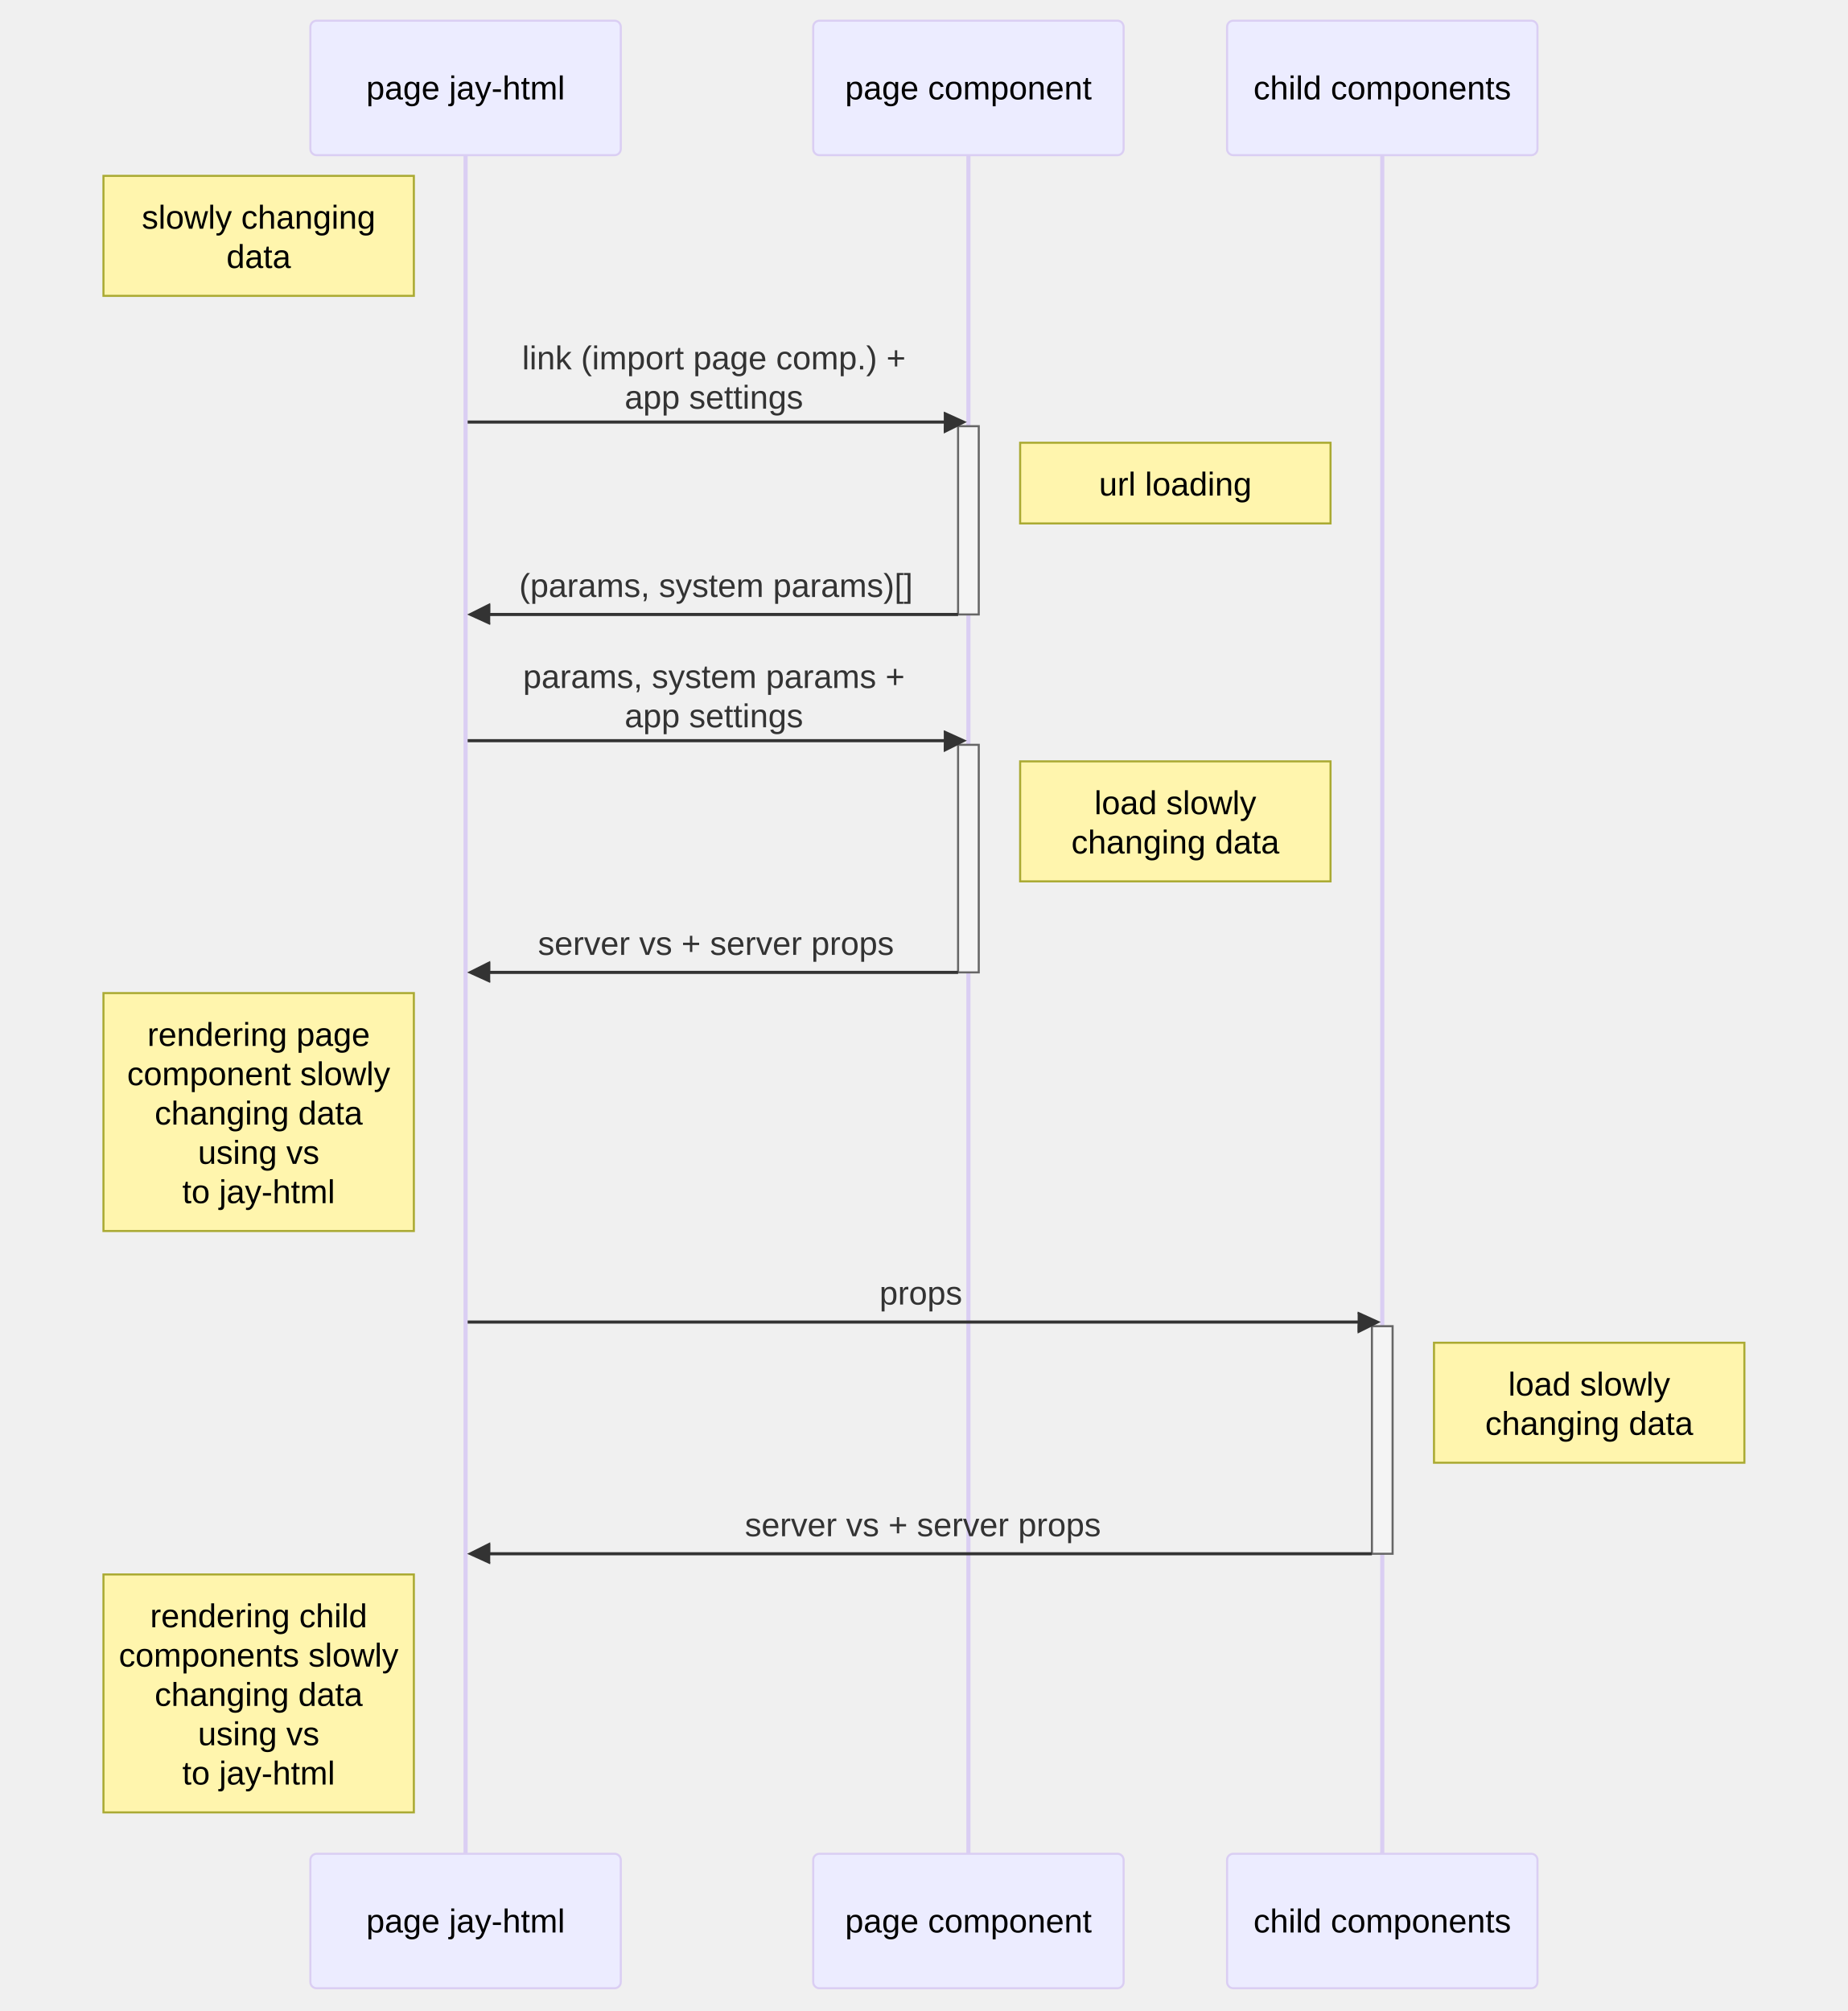
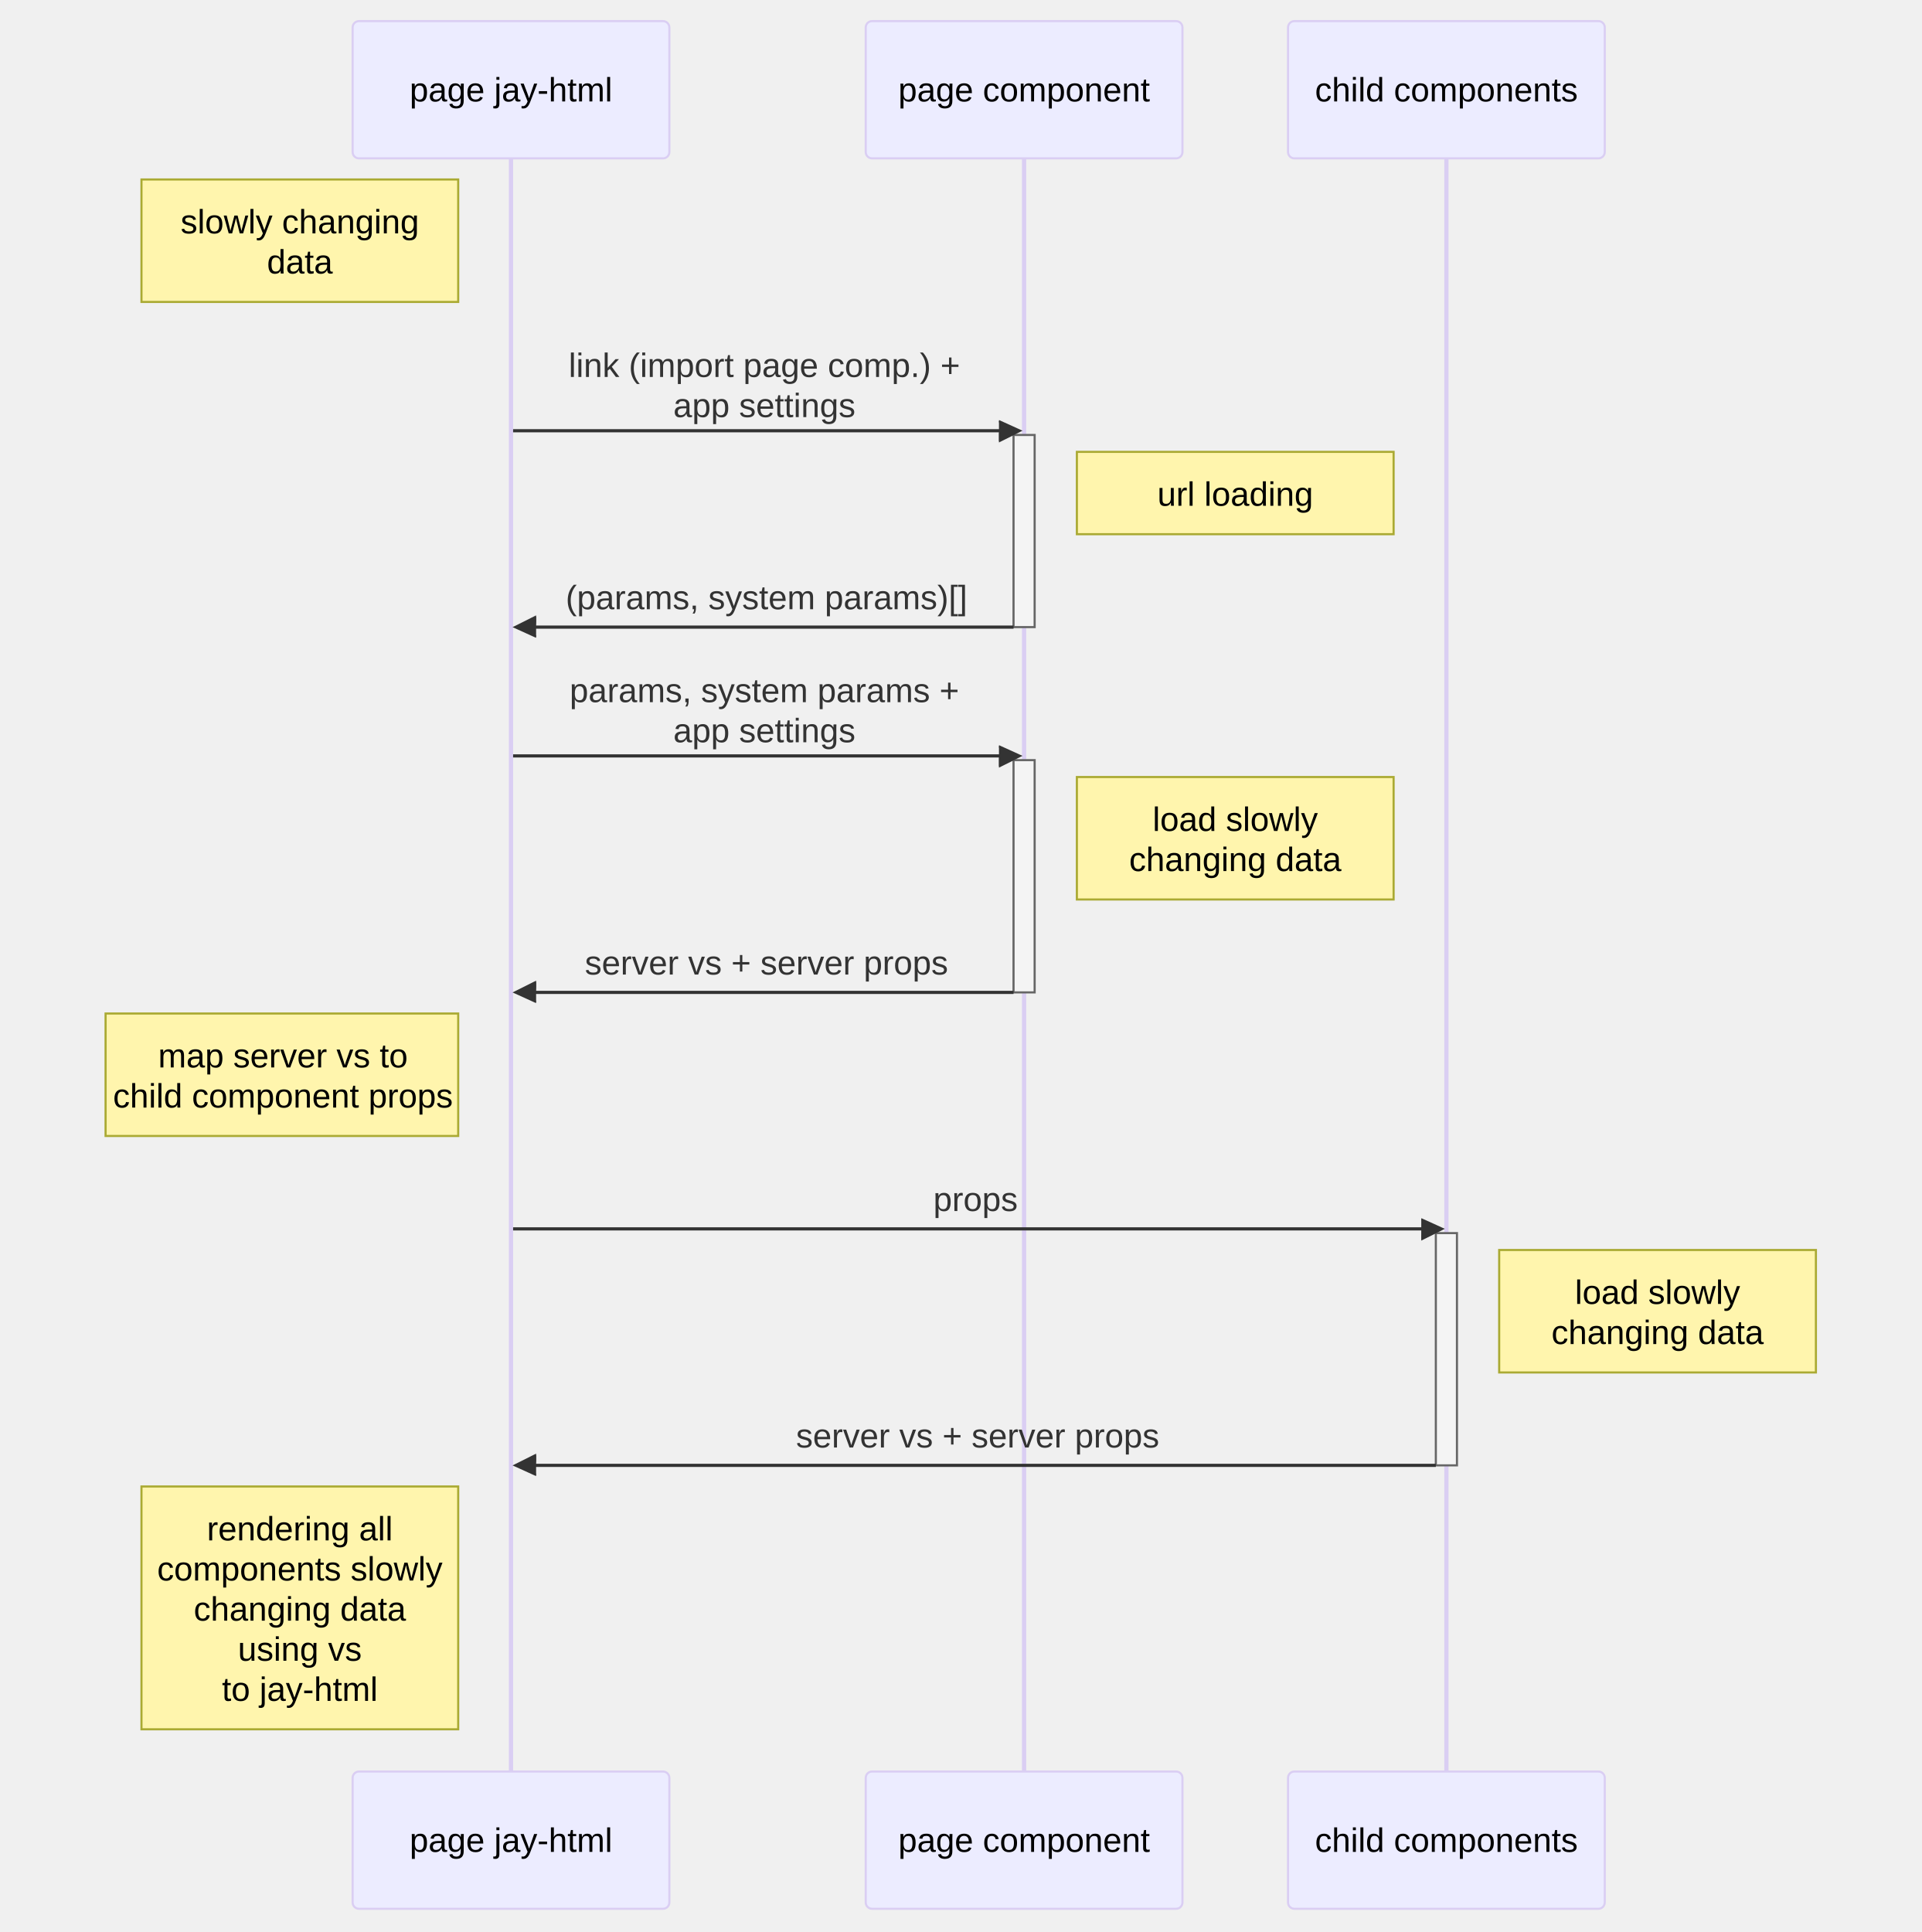
- <svg xmlns="http://www.w3.org/2000/svg" aria-roledescription="sequence" role="graphics-document document" viewBox="-150 -10 893 972" style="max-width: 893px; background-color: white;" width="100%" id="my-svg">
+ <svg xmlns="http://www.w3.org/2000/svg" aria-roledescription="sequence" role="graphics-document document" viewBox="-167 -10 910 915" style="max-width: 910px; background-color: white;" width="100%" id="my-svg">
  <g>
-     <rect class="actor actor-bottom" ry="3" rx="3" name="child" height="65" width="150" stroke="#666" fill="#eaeaea" y="886" x="443" />
-     <text style="text-anchor: middle; font-size: 16px; font-weight: 400;" class="actor actor-box" alignment-baseline="central" dominant-baseline="central" y="918.5" x="518">
+     <rect class="actor actor-bottom" ry="3" rx="3" name="child" height="65" width="150" stroke="#666" fill="#eaeaea" y="829" x="443" />
+     <text style="text-anchor: middle; font-size: 16px; font-weight: 400;" class="actor actor-box" alignment-baseline="central" dominant-baseline="central" y="861.5" x="518">
      <tspan dy="0" x="518">child components</tspan>
    </text>
  </g>
  <g>
-     <rect class="actor actor-bottom" ry="3" rx="3" name="comp" height="65" width="150" stroke="#666" fill="#eaeaea" y="886" x="243" />
-     <text style="text-anchor: middle; font-size: 16px; font-weight: 400;" class="actor actor-box" alignment-baseline="central" dominant-baseline="central" y="918.5" x="318">
+     <rect class="actor actor-bottom" ry="3" rx="3" name="comp" height="65" width="150" stroke="#666" fill="#eaeaea" y="829" x="243" />
+     <text style="text-anchor: middle; font-size: 16px; font-weight: 400;" class="actor actor-box" alignment-baseline="central" dominant-baseline="central" y="861.5" x="318">
      <tspan dy="0" x="318">page component</tspan>
    </text>
  </g>
  <g>
-     <rect class="actor actor-bottom" ry="3" rx="3" name="page" height="65" width="150" stroke="#666" fill="#eaeaea" y="886" x="0" />
-     <text style="text-anchor: middle; font-size: 16px; font-weight: 400;" class="actor actor-box" alignment-baseline="central" dominant-baseline="central" y="918.5" x="75">
+     <rect class="actor actor-bottom" ry="3" rx="3" name="page" height="65" width="150" stroke="#666" fill="#eaeaea" y="829" x="0" />
+     <text style="text-anchor: middle; font-size: 16px; font-weight: 400;" class="actor actor-box" alignment-baseline="central" dominant-baseline="central" y="861.5" x="75">
      <tspan dy="0" x="75">page jay-html</tspan>
    </text>
  </g>
  <g>
-     <line name="child" stroke="#999" stroke-width="0.5px" class="actor-line 200" y2="886" x2="518" y1="65" x1="518" id="actor2" />
+     <line name="child" stroke="#999" stroke-width="0.5px" class="actor-line 200" y2="829" x2="518" y1="65" x1="518" id="actor2" />
    <g id="root-2">
      <rect class="actor actor-top" ry="3" rx="3" name="child" height="65" width="150" stroke="#666" fill="#eaeaea" y="0" x="443" />
      <text style="text-anchor: middle; font-size: 16px; font-weight: 400;" class="actor actor-box" alignment-baseline="central" dominant-baseline="central" y="32.5" x="518">
        <tspan dy="0" x="518">child components</tspan>
      </text>
    </g>
  </g>
  <g>
-     <line name="comp" stroke="#999" stroke-width="0.5px" class="actor-line 200" y2="886" x2="318" y1="65" x1="318" id="actor1" />
+     <line name="comp" stroke="#999" stroke-width="0.5px" class="actor-line 200" y2="829" x2="318" y1="65" x1="318" id="actor1" />
    <g id="root-1">
      <rect class="actor actor-top" ry="3" rx="3" name="comp" height="65" width="150" stroke="#666" fill="#eaeaea" y="0" x="243" />
      <text style="text-anchor: middle; font-size: 16px; font-weight: 400;" class="actor actor-box" alignment-baseline="central" dominant-baseline="central" y="32.5" x="318">
        <tspan dy="0" x="318">page component</tspan>
      </text>
    </g>
  </g>
  <g>
-     <line name="page" stroke="#999" stroke-width="0.5px" class="actor-line 200" y2="886" x2="75" y1="65" x1="75" id="actor0" />
+     <line name="page" stroke="#999" stroke-width="0.5px" class="actor-line 200" y2="829" x2="75" y1="65" x1="75" id="actor0" />
    <g id="root-0">
      <rect class="actor actor-top" ry="3" rx="3" name="page" height="65" width="150" stroke="#666" fill="#eaeaea" y="0" x="0" />
      <text style="text-anchor: middle; font-size: 16px; font-weight: 400;" class="actor actor-box" alignment-baseline="central" dominant-baseline="central" y="32.5" x="75">
        <tspan dy="0" x="75">page jay-html</tspan>
      </text>
    </g>
  </g>
  <style>#my-svg{font-family:"trebuchet ms",verdana,arial,sans-serif;font-size:16px;fill:#333;}#my-svg .error-icon{fill:#552222;}#my-svg .error-text{fill:#552222;stroke:#552222;}#my-svg .edge-thickness-normal{stroke-width:1px;}#my-svg .edge-thickness-thick{stroke-width:3.5px;}#my-svg .edge-pattern-solid{stroke-dasharray:0;}#my-svg .edge-thickness-invisible{stroke-width:0;fill:none;}#my-svg .edge-pattern-dashed{stroke-dasharray:3;}#my-svg .edge-pattern-dotted{stroke-dasharray:2;}#my-svg .marker{fill:#333333;stroke:#333333;}#my-svg .marker.cross{stroke:#333333;}#my-svg svg{font-family:"trebuchet ms",verdana,arial,sans-serif;font-size:16px;}#my-svg p{margin:0;}#my-svg .actor{stroke:hsl(259.626, 59.777%, 87.902%);fill:#ECECFF;}#my-svg text.actor&gt;tspan{fill:black;stroke:none;}#my-svg .actor-line{stroke:hsl(259.626, 59.777%, 87.902%);}#my-svg .messageLine0{stroke-width:1.5;stroke-dasharray:none;stroke:#333;}#my-svg .messageLine1{stroke-width:1.5;stroke-dasharray:2,2;stroke:#333;}#my-svg #arrowhead path{fill:#333;stroke:#333;}#my-svg .sequenceNumber{fill:white;}#my-svg #sequencenumber{fill:#333;}#my-svg #crosshead path{fill:#333;stroke:#333;}#my-svg .messageText{fill:#333;stroke:none;}#my-svg .labelBox{stroke:hsl(259.626, 59.777%, 87.902%);fill:#ECECFF;}#my-svg .labelText,#my-svg .labelText&gt;tspan{fill:black;stroke:none;}#my-svg .loopText,#my-svg .loopText&gt;tspan{fill:black;stroke:none;}#my-svg .loopLine{stroke-width:2px;stroke-dasharray:2,2;stroke:hsl(259.626, 59.777%, 87.902%);fill:hsl(259.626, 59.777%, 87.902%);}#my-svg .note{stroke:#aaaa33;fill:#fff5ad;}#my-svg .noteText,#my-svg .noteText&gt;tspan{fill:black;stroke:none;}#my-svg .activation0{fill:#f4f4f4;stroke:#666;}#my-svg .activation1{fill:#f4f4f4;stroke:#666;}#my-svg .activation2{fill:#f4f4f4;stroke:#666;}#my-svg .actorPopupMenu{position:absolute;}#my-svg .actorPopupMenuPanel{position:absolute;fill:#ECECFF;box-shadow:0px 8px 16px 0px rgba(0,0,0,0.2);filter:drop-shadow(3px 5px 2px rgb(0 0 0 / 0.4));}#my-svg .actor-man line{stroke:hsl(259.626, 59.777%, 87.902%);fill:#ECECFF;}#my-svg .actor-man circle,#my-svg line{stroke:hsl(259.626, 59.777%, 87.902%);fill:#ECECFF;stroke-width:2px;}#my-svg :root{--mermaid-font-family:"trebuchet ms",verdana,arial,sans-serif;}</style>
  <g />
  <defs>
    <symbol height="24" width="24" id="computer">
      <path d="M2 2v13h20v-13h-20zm18 11h-16v-9h16v9zm-10.228 6l.466-1h3.524l.467 1h-4.457zm14.228 3h-24l2-6h2.104l-1.33 4h18.45l-1.297-4h2.073l2 6zm-5-10h-14v-7h14v7z" transform="scale(.5)" />
    </symbol>
  </defs>
  <defs>
    <symbol clip-rule="evenodd" fill-rule="evenodd" id="database">
      <path d="M12.258.001l.256.004.255.005.253.008.251.01.249.012.247.015.246.016.242.019.241.02.239.023.236.024.233.027.231.028.229.031.225.032.223.034.22.036.217.038.214.04.211.041.208.043.205.045.201.046.198.048.194.05.191.051.187.053.183.054.18.056.175.057.172.059.168.06.163.061.16.063.155.064.15.066.074.033.073.033.071.034.07.034.069.035.068.035.067.035.066.035.064.036.064.036.062.036.06.036.06.037.058.037.058.037.055.038.055.038.053.038.052.038.051.039.05.039.048.039.047.039.045.04.044.04.043.04.041.04.04.041.039.041.037.041.036.041.034.041.033.042.032.042.03.042.029.042.027.042.026.043.024.043.023.043.021.043.02.043.018.044.017.043.015.044.013.044.012.044.011.045.009.044.007.045.006.045.004.045.002.045.001.045v17l-.001.045-.002.045-.004.045-.006.045-.007.045-.009.044-.011.045-.012.044-.013.044-.015.044-.017.043-.018.044-.02.043-.021.043-.023.043-.024.043-.026.043-.027.042-.029.042-.03.042-.032.042-.033.042-.034.041-.036.041-.037.041-.039.041-.04.041-.041.04-.043.04-.044.04-.045.04-.047.039-.048.039-.05.039-.051.039-.052.038-.053.038-.055.038-.055.038-.058.037-.058.037-.06.037-.06.036-.062.036-.064.036-.064.036-.066.035-.067.035-.068.035-.069.035-.07.034-.071.034-.073.033-.074.033-.15.066-.155.064-.16.063-.163.061-.168.06-.172.059-.175.057-.18.056-.183.054-.187.053-.191.051-.194.05-.198.048-.201.046-.205.045-.208.043-.211.041-.214.04-.217.038-.22.036-.223.034-.225.032-.229.031-.231.028-.233.027-.236.024-.239.023-.241.02-.242.019-.246.016-.247.015-.249.012-.251.01-.253.008-.255.005-.256.004-.258.001-.258-.001-.256-.004-.255-.005-.253-.008-.251-.01-.249-.012-.247-.015-.245-.016-.243-.019-.241-.02-.238-.023-.236-.024-.234-.027-.231-.028-.228-.031-.226-.032-.223-.034-.22-.036-.217-.038-.214-.04-.211-.041-.208-.043-.204-.045-.201-.046-.198-.048-.195-.05-.19-.051-.187-.053-.184-.054-.179-.056-.176-.057-.172-.059-.167-.06-.164-.061-.159-.063-.155-.064-.151-.066-.074-.033-.072-.033-.072-.034-.07-.034-.069-.035-.068-.035-.067-.035-.066-.035-.064-.036-.063-.036-.062-.036-.061-.036-.06-.037-.058-.037-.057-.037-.056-.038-.055-.038-.053-.038-.052-.038-.051-.039-.049-.039-.049-.039-.046-.039-.046-.04-.044-.04-.043-.04-.041-.04-.04-.041-.039-.041-.037-.041-.036-.041-.034-.041-.033-.042-.032-.042-.03-.042-.029-.042-.027-.042-.026-.043-.024-.043-.023-.043-.021-.043-.02-.043-.018-.044-.017-.043-.015-.044-.013-.044-.012-.044-.011-.045-.009-.044-.007-.045-.006-.045-.004-.045-.002-.045-.001-.045v-17l.001-.045.002-.045.004-.045.006-.045.007-.045.009-.044.011-.045.012-.044.013-.044.015-.044.017-.043.018-.044.02-.043.021-.043.023-.043.024-.043.026-.043.027-.042.029-.042.03-.042.032-.042.033-.042.034-.041.036-.041.037-.041.039-.041.04-.041.041-.04.043-.04.044-.04.046-.04.046-.039.049-.039.049-.039.051-.039.052-.038.053-.038.055-.038.056-.038.057-.037.058-.037.06-.037.061-.036.062-.036.063-.036.064-.036.066-.035.067-.035.068-.035.069-.035.07-.034.072-.034.072-.033.074-.033.151-.066.155-.064.159-.063.164-.061.167-.06.172-.059.176-.057.179-.056.184-.054.187-.053.19-.051.195-.05.198-.048.201-.046.204-.045.208-.043.211-.041.214-.04.217-.038.22-.036.223-.034.226-.032.228-.031.231-.028.234-.027.236-.024.238-.023.241-.02.243-.019.245-.016.247-.015.249-.012.251-.01.253-.008.255-.005.256-.004.258-.001.258.001zm-9.258 20.499v.01l.001.021.003.021.004.022.005.021.006.022.007.022.009.023.01.022.011.023.012.023.013.023.015.023.016.024.017.023.018.024.019.024.021.024.022.025.023.024.024.025.052.049.056.05.061.051.066.051.07.051.075.051.079.052.084.052.088.052.092.052.097.052.102.051.105.052.11.052.114.051.119.051.123.051.127.05.131.05.135.05.139.048.144.049.147.047.152.047.155.047.16.045.163.045.167.043.171.043.176.041.178.041.183.039.187.039.19.037.194.035.197.035.202.033.204.031.209.03.212.029.216.027.219.025.222.024.226.021.23.02.233.018.236.016.24.015.243.012.246.01.249.008.253.005.256.004.259.001.26-.001.257-.004.254-.005.25-.008.247-.011.244-.012.241-.014.237-.016.233-.018.231-.021.226-.021.224-.024.22-.026.216-.027.212-.028.21-.031.205-.031.202-.034.198-.034.194-.036.191-.037.187-.039.183-.04.179-.04.175-.042.172-.043.168-.044.163-.045.16-.046.155-.046.152-.047.148-.048.143-.049.139-.049.136-.05.131-.05.126-.05.123-.051.118-.052.114-.051.11-.052.106-.052.101-.052.096-.052.092-.052.088-.053.083-.051.079-.052.074-.052.07-.051.065-.051.06-.051.056-.05.051-.05.023-.024.023-.025.021-.024.02-.024.019-.024.018-.024.017-.024.015-.023.014-.024.013-.023.012-.023.01-.023.01-.022.008-.022.006-.022.006-.022.004-.022.004-.021.001-.021.001-.021v-4.127l-.077.055-.08.053-.083.054-.085.053-.087.052-.09.052-.093.051-.095.05-.097.05-.1.049-.102.049-.105.048-.106.047-.109.047-.111.046-.114.045-.115.045-.118.044-.12.043-.122.042-.124.042-.126.041-.128.04-.13.04-.132.038-.134.038-.135.037-.138.037-.139.035-.142.035-.143.034-.144.033-.147.032-.148.031-.15.03-.151.03-.153.029-.154.027-.156.027-.158.026-.159.025-.161.024-.162.023-.163.022-.165.021-.166.02-.167.019-.169.018-.169.017-.171.016-.173.015-.173.014-.175.013-.175.012-.177.011-.178.01-.179.008-.179.008-.181.006-.182.005-.182.004-.184.003-.184.002h-.37l-.184-.002-.184-.003-.182-.004-.182-.005-.181-.006-.179-.008-.179-.008-.178-.01-.176-.011-.176-.012-.175-.013-.173-.014-.172-.015-.171-.016-.17-.017-.169-.018-.167-.019-.166-.02-.165-.021-.163-.022-.162-.023-.161-.024-.159-.025-.157-.026-.156-.027-.155-.027-.153-.029-.151-.03-.15-.03-.148-.031-.146-.032-.145-.033-.143-.034-.141-.035-.14-.035-.137-.037-.136-.037-.134-.038-.132-.038-.13-.04-.128-.04-.126-.041-.124-.042-.122-.042-.12-.044-.117-.043-.116-.045-.113-.045-.112-.046-.109-.047-.106-.047-.105-.048-.102-.049-.1-.049-.097-.05-.095-.05-.093-.052-.09-.051-.087-.052-.085-.053-.083-.054-.08-.054-.077-.054v4.127zm0-5.654v.011l.001.021.003.021.004.021.005.022.006.022.007.022.009.022.01.022.011.023.012.023.013.023.015.024.016.023.017.024.018.024.019.024.021.024.022.024.023.025.024.024.052.05.056.05.061.05.066.051.07.051.075.052.079.051.084.052.088.052.092.052.097.052.102.052.105.052.11.051.114.051.119.052.123.05.127.051.131.05.135.049.139.049.144.048.147.048.152.047.155.046.16.045.163.045.167.044.171.042.176.042.178.04.183.04.187.038.19.037.194.036.197.034.202.033.204.032.209.03.212.028.216.027.219.025.222.024.226.022.23.02.233.018.236.016.24.014.243.012.246.01.249.008.253.006.256.003.259.001.26-.001.257-.003.254-.006.25-.008.247-.01.244-.012.241-.015.237-.016.233-.018.231-.02.226-.022.224-.024.22-.025.216-.027.212-.029.21-.03.205-.032.202-.033.198-.035.194-.036.191-.037.187-.039.183-.039.179-.041.175-.042.172-.043.168-.044.163-.045.16-.045.155-.047.152-.047.148-.048.143-.048.139-.05.136-.049.131-.05.126-.051.123-.051.118-.051.114-.052.11-.052.106-.052.101-.052.096-.052.092-.052.088-.052.083-.052.079-.052.074-.051.07-.052.065-.051.06-.05.056-.051.051-.049.023-.025.023-.024.021-.025.02-.024.019-.024.018-.024.017-.024.015-.023.014-.023.013-.024.012-.022.01-.023.01-.023.008-.022.006-.022.006-.022.004-.021.004-.022.001-.021.001-.021v-4.139l-.077.054-.08.054-.083.054-.085.052-.087.053-.09.051-.093.051-.095.051-.097.05-.1.049-.102.049-.105.048-.106.047-.109.047-.111.046-.114.045-.115.044-.118.044-.12.044-.122.042-.124.042-.126.041-.128.04-.13.039-.132.039-.134.038-.135.037-.138.036-.139.036-.142.035-.143.033-.144.033-.147.033-.148.031-.15.03-.151.03-.153.028-.154.028-.156.027-.158.026-.159.025-.161.024-.162.023-.163.022-.165.021-.166.02-.167.019-.169.018-.169.017-.171.016-.173.015-.173.014-.175.013-.175.012-.177.011-.178.009-.179.009-.179.007-.181.007-.182.005-.182.004-.184.003-.184.002h-.37l-.184-.002-.184-.003-.182-.004-.182-.005-.181-.007-.179-.007-.179-.009-.178-.009-.176-.011-.176-.012-.175-.013-.173-.014-.172-.015-.171-.016-.17-.017-.169-.018-.167-.019-.166-.02-.165-.021-.163-.022-.162-.023-.161-.024-.159-.025-.157-.026-.156-.027-.155-.028-.153-.028-.151-.03-.15-.03-.148-.031-.146-.033-.145-.033-.143-.033-.141-.035-.14-.036-.137-.036-.136-.037-.134-.038-.132-.039-.13-.039-.128-.04-.126-.041-.124-.042-.122-.043-.12-.043-.117-.044-.116-.044-.113-.046-.112-.046-.109-.046-.106-.047-.105-.048-.102-.049-.1-.049-.097-.05-.095-.051-.093-.051-.09-.051-.087-.053-.085-.052-.083-.054-.08-.054-.077-.054v4.139zm0-5.666v.011l.001.02.003.022.004.021.005.022.006.021.007.022.009.023.01.022.011.023.012.023.013.023.015.023.016.024.017.024.018.023.019.024.021.025.022.024.023.024.024.025.052.05.056.05.061.05.066.051.07.051.075.052.079.051.084.052.088.052.092.052.097.052.102.052.105.051.11.052.114.051.119.051.123.051.127.05.131.05.135.05.139.049.144.048.147.048.152.047.155.046.16.045.163.045.167.043.171.043.176.042.178.04.183.04.187.038.19.037.194.036.197.034.202.033.204.032.209.03.212.028.216.027.219.025.222.024.226.021.23.02.233.018.236.017.24.014.243.012.246.01.249.008.253.006.256.003.259.001.26-.001.257-.003.254-.006.25-.008.247-.01.244-.013.241-.014.237-.016.233-.018.231-.02.226-.022.224-.024.22-.025.216-.027.212-.029.21-.03.205-.032.202-.033.198-.035.194-.036.191-.037.187-.039.183-.039.179-.041.175-.042.172-.043.168-.044.163-.045.16-.045.155-.047.152-.047.148-.048.143-.049.139-.049.136-.049.131-.051.126-.05.123-.051.118-.052.114-.051.11-.052.106-.052.101-.052.096-.052.092-.052.088-.052.083-.052.079-.052.074-.052.07-.051.065-.051.06-.051.056-.05.051-.049.023-.025.023-.025.021-.024.02-.024.019-.024.018-.024.017-.024.015-.023.014-.024.013-.023.012-.023.01-.022.01-.023.008-.022.006-.022.006-.022.004-.022.004-.021.001-.021.001-.021v-4.153l-.077.054-.08.054-.083.053-.085.053-.087.053-.09.051-.093.051-.095.051-.097.05-.1.049-.102.048-.105.048-.106.048-.109.046-.111.046-.114.046-.115.044-.118.044-.12.043-.122.043-.124.042-.126.041-.128.04-.13.039-.132.039-.134.038-.135.037-.138.036-.139.036-.142.034-.143.034-.144.033-.147.032-.148.032-.15.03-.151.03-.153.028-.154.028-.156.027-.158.026-.159.024-.161.024-.162.023-.163.023-.165.021-.166.02-.167.019-.169.018-.169.017-.171.016-.173.015-.173.014-.175.013-.175.012-.177.01-.178.01-.179.009-.179.007-.181.006-.182.006-.182.004-.184.003-.184.001-.185.001-.185-.001-.184-.001-.184-.003-.182-.004-.182-.006-.181-.006-.179-.007-.179-.009-.178-.01-.176-.01-.176-.012-.175-.013-.173-.014-.172-.015-.171-.016-.17-.017-.169-.018-.167-.019-.166-.02-.165-.021-.163-.023-.162-.023-.161-.024-.159-.024-.157-.026-.156-.027-.155-.028-.153-.028-.151-.03-.15-.03-.148-.032-.146-.032-.145-.033-.143-.034-.141-.034-.14-.036-.137-.036-.136-.037-.134-.038-.132-.039-.13-.039-.128-.041-.126-.041-.124-.041-.122-.043-.12-.043-.117-.044-.116-.044-.113-.046-.112-.046-.109-.046-.106-.048-.105-.048-.102-.048-.1-.05-.097-.049-.095-.051-.093-.051-.09-.052-.087-.052-.085-.053-.083-.053-.08-.054-.077-.054v4.153zm8.74-8.179l-.257.004-.254.005-.25.008-.247.011-.244.012-.241.014-.237.016-.233.018-.231.021-.226.022-.224.023-.22.026-.216.027-.212.028-.21.031-.205.032-.202.033-.198.034-.194.036-.191.038-.187.038-.183.04-.179.041-.175.042-.172.043-.168.043-.163.045-.16.046-.155.046-.152.048-.148.048-.143.048-.139.049-.136.05-.131.05-.126.051-.123.051-.118.051-.114.052-.11.052-.106.052-.101.052-.096.052-.092.052-.088.052-.083.052-.079.052-.074.051-.07.052-.065.051-.06.05-.056.05-.051.05-.023.025-.023.024-.021.024-.02.025-.019.024-.018.024-.017.023-.015.024-.014.023-.013.023-.012.023-.01.023-.01.022-.008.022-.006.023-.006.021-.004.022-.004.021-.001.021-.001.021.001.021.001.021.004.021.004.022.006.021.006.023.008.022.01.022.01.023.012.023.013.023.014.023.015.024.017.023.018.024.019.024.02.025.021.024.023.024.023.025.051.05.056.05.06.05.065.051.07.052.074.051.079.052.083.052.088.052.092.052.096.052.101.052.106.052.11.052.114.052.118.051.123.051.126.051.131.05.136.05.139.049.143.048.148.048.152.048.155.046.16.046.163.045.168.043.172.043.175.042.179.041.183.04.187.038.191.038.194.036.198.034.202.033.205.032.21.031.212.028.216.027.22.026.224.023.226.022.231.021.233.018.237.016.241.014.244.012.247.011.25.008.254.005.257.004.26.001.26-.001.257-.004.254-.005.25-.008.247-.011.244-.012.241-.014.237-.016.233-.018.231-.021.226-.022.224-.023.22-.026.216-.027.212-.028.21-.031.205-.032.202-.033.198-.034.194-.036.191-.038.187-.038.183-.04.179-.041.175-.042.172-.043.168-.043.163-.045.16-.046.155-.046.152-.048.148-.048.143-.048.139-.049.136-.05.131-.05.126-.051.123-.051.118-.051.114-.052.11-.052.106-.052.101-.052.096-.052.092-.052.088-.052.083-.052.079-.052.074-.051.07-.052.065-.051.06-.05.056-.05.051-.05.023-.025.023-.024.021-.024.02-.025.019-.024.018-.024.017-.023.015-.024.014-.023.013-.023.012-.023.01-.023.01-.022.008-.022.006-.023.006-.021.004-.022.004-.021.001-.021.001-.021-.001-.021-.001-.021-.004-.021-.004-.022-.006-.021-.006-.023-.008-.022-.01-.022-.01-.023-.012-.023-.013-.023-.014-.023-.015-.024-.017-.023-.018-.024-.019-.024-.02-.025-.021-.024-.023-.024-.023-.025-.051-.05-.056-.05-.06-.05-.065-.051-.07-.052-.074-.051-.079-.052-.083-.052-.088-.052-.092-.052-.096-.052-.101-.052-.106-.052-.11-.052-.114-.052-.118-.051-.123-.051-.126-.051-.131-.05-.136-.05-.139-.049-.143-.048-.148-.048-.152-.048-.155-.046-.16-.046-.163-.045-.168-.043-.172-.043-.175-.042-.179-.041-.183-.04-.187-.038-.191-.038-.194-.036-.198-.034-.202-.033-.205-.032-.21-.031-.212-.028-.216-.027-.22-.026-.224-.023-.226-.022-.231-.021-.233-.018-.237-.016-.241-.014-.244-.012-.247-.011-.25-.008-.254-.005-.257-.004-.26-.001-.26.001z" transform="scale(.5)" />
    </symbol>
  </defs>
  <defs>
    <symbol height="24" width="24" id="clock">
      <path d="M12 2c5.514 0 10 4.486 10 10s-4.486 10-10 10-10-4.486-10-10 4.486-10 10-10zm0-2c-6.627 0-12 5.373-12 12s5.373 12 12 12 12-5.373 12-12-5.373-12-12-12zm5.848 12.459c.202.038.202.333.001.372-1.907.361-6.045 1.111-6.547 1.111-.719 0-1.301-.582-1.301-1.301 0-.512.77-5.447 1.125-7.445.034-.192.312-.181.343.014l.985 6.238 5.394 1.011z" transform="scale(.5)" />
    </symbol>
  </defs>
  <defs>
    <marker orient="auto-start-reverse" markerHeight="12" markerWidth="12" markerUnits="userSpaceOnUse" refY="5" refX="7.9" id="arrowhead">
      <path d="M -1 0 L 10 5 L 0 10 z" />
    </marker>
  </defs>
  <defs>
    <marker refY="4.5" refX="4" orient="auto" markerHeight="8" markerWidth="15" id="crosshead">
      <path style="stroke-dasharray: 0, 0;" d="M 1,2 L 6,7 M 6,2 L 1,7" stroke-width="1pt" stroke="#000000" fill="none" />
    </marker>
  </defs>
  <defs>
    <marker orient="auto" markerHeight="28" markerWidth="20" refY="7" refX="15.5" id="filled-head">
      <path d="M 18,7 L9,13 L14,7 L9,1 Z" />
    </marker>
  </defs>
  <defs>
    <marker orient="auto" markerHeight="40" markerWidth="60" refY="15" refX="15" id="sequencenumber">
      <circle r="6" cy="15" cx="15" />
    </marker>
  </defs>
  <g>
    <rect class="note" height="58" width="150" stroke="#666" fill="#EDF2AE" y="75" x="-100" />
    <text style="font-size: 16px; font-weight: 400;" dy="1em" class="noteText" alignment-baseline="middle" dominant-baseline="middle" text-anchor="middle" y="80" x="-25">
      <tspan x="-25">slowly changing</tspan>
    </text>
    <text style="font-size: 16px; font-weight: 400;" dy="1em" class="noteText" alignment-baseline="middle" dominant-baseline="middle" text-anchor="middle" y="99" x="-25">
      <tspan x="-25">data</tspan>
    </text>
  </g>
  <g>
    <rect class="activation0" height="91" width="10" stroke="#666" fill="#EDF2AE" y="196" x="313" />
  </g>
  <g>
    <rect class="note" height="39" width="150" stroke="#666" fill="#EDF2AE" y="204" x="343" />
    <text style="font-size: 16px; font-weight: 400;" dy="1em" class="noteText" alignment-baseline="middle" dominant-baseline="middle" text-anchor="middle" y="209" x="418">
      <tspan x="418">url loading</tspan>
    </text>
  </g>
  <g>
    <rect class="activation0" height="110" width="10" stroke="#666" fill="#EDF2AE" y="350" x="313" />
  </g>
  <g>
    <rect class="note" height="58" width="150" stroke="#666" fill="#EDF2AE" y="358" x="343" />
    <text style="font-size: 16px; font-weight: 400;" dy="1em" class="noteText" alignment-baseline="middle" dominant-baseline="middle" text-anchor="middle" y="363" x="418">
      <tspan x="418">load slowly</tspan>
    </text>
    <text style="font-size: 16px; font-weight: 400;" dy="1em" class="noteText" alignment-baseline="middle" dominant-baseline="middle" text-anchor="middle" y="382" x="418">
      <tspan x="418">changing data</tspan>
    </text>
  </g>
  <g>
-     <rect class="note" height="115" width="150" stroke="#666" fill="#EDF2AE" y="470" x="-100" />
-     <text style="font-size: 16px; font-weight: 400;" dy="1em" class="noteText" alignment-baseline="middle" dominant-baseline="middle" text-anchor="middle" y="475" x="-25">
-       <tspan x="-25">rendering page </tspan>
+     <rect class="note" height="58" width="167" stroke="#666" fill="#EDF2AE" y="470" x="-117" />
+     <text style="font-size: 16px; font-weight: 400;" dy="1em" class="noteText" alignment-baseline="middle" dominant-baseline="middle" text-anchor="middle" y="475" x="-33">
+       <tspan x="-33">map server vs to </tspan>
    </text>
-     <text style="font-size: 16px; font-weight: 400;" dy="1em" class="noteText" alignment-baseline="middle" dominant-baseline="middle" text-anchor="middle" y="494" x="-25">
-       <tspan x="-25">component slowly</tspan>
-     </text>
-     <text style="font-size: 16px; font-weight: 400;" dy="1em" class="noteText" alignment-baseline="middle" dominant-baseline="middle" text-anchor="middle" y="513" x="-25">
-       <tspan x="-25">changing data</tspan>
-     </text>
-     <text style="font-size: 16px; font-weight: 400;" dy="1em" class="noteText" alignment-baseline="middle" dominant-baseline="middle" text-anchor="middle" y="532" x="-25">
-       <tspan x="-25">using vs</tspan>
-     </text>
-     <text style="font-size: 16px; font-weight: 400;" dy="1em" class="noteText" alignment-baseline="middle" dominant-baseline="middle" text-anchor="middle" y="551" x="-25">
-       <tspan x="-25">to jay-html</tspan>
+     <text style="font-size: 16px; font-weight: 400;" dy="1em" class="noteText" alignment-baseline="middle" dominant-baseline="middle" text-anchor="middle" y="494" x="-33">
+       <tspan x="-33">child component props</tspan>
    </text>
  </g>
  <g>
-     <rect class="activation0" height="110" width="10" stroke="#666" fill="#EDF2AE" y="631" x="513" />
+     <rect class="activation0" height="110" width="10" stroke="#666" fill="#EDF2AE" y="574" x="513" />
  </g>
  <g>
-     <rect class="note" height="58" width="150" stroke="#666" fill="#EDF2AE" y="639" x="543" />
-     <text style="font-size: 16px; font-weight: 400;" dy="1em" class="noteText" alignment-baseline="middle" dominant-baseline="middle" text-anchor="middle" y="644" x="618">
+     <rect class="note" height="58" width="150" stroke="#666" fill="#EDF2AE" y="582" x="543" />
+     <text style="font-size: 16px; font-weight: 400;" dy="1em" class="noteText" alignment-baseline="middle" dominant-baseline="middle" text-anchor="middle" y="587" x="618">
      <tspan x="618">load slowly</tspan>
    </text>
-     <text style="font-size: 16px; font-weight: 400;" dy="1em" class="noteText" alignment-baseline="middle" dominant-baseline="middle" text-anchor="middle" y="663" x="618">
+     <text style="font-size: 16px; font-weight: 400;" dy="1em" class="noteText" alignment-baseline="middle" dominant-baseline="middle" text-anchor="middle" y="606" x="618">
      <tspan x="618">changing data</tspan>
    </text>
  </g>
  <g>
-     <rect class="note" height="115" width="150" stroke="#666" fill="#EDF2AE" y="751" x="-100" />
+     <rect class="note" height="115" width="150" stroke="#666" fill="#EDF2AE" y="694" x="-100" />
+     <text style="font-size: 16px; font-weight: 400;" dy="1em" class="noteText" alignment-baseline="middle" dominant-baseline="middle" text-anchor="middle" y="699" x="-25">
+       <tspan x="-25">rendering all </tspan>
+     </text>
+     <text style="font-size: 16px; font-weight: 400;" dy="1em" class="noteText" alignment-baseline="middle" dominant-baseline="middle" text-anchor="middle" y="718" x="-25">
+       <tspan x="-25">components slowly</tspan>
+     </text>
+     <text style="font-size: 16px; font-weight: 400;" dy="1em" class="noteText" alignment-baseline="middle" dominant-baseline="middle" text-anchor="middle" y="737" x="-25">
+       <tspan x="-25">changing data</tspan>
+     </text>
    <text style="font-size: 16px; font-weight: 400;" dy="1em" class="noteText" alignment-baseline="middle" dominant-baseline="middle" text-anchor="middle" y="756" x="-25">
-       <tspan x="-25">rendering child </tspan>
+       <tspan x="-25">using vs</tspan>
    </text>
    <text style="font-size: 16px; font-weight: 400;" dy="1em" class="noteText" alignment-baseline="middle" dominant-baseline="middle" text-anchor="middle" y="775" x="-25">
-       <tspan x="-25">components slowly</tspan>
-     </text>
-     <text style="font-size: 16px; font-weight: 400;" dy="1em" class="noteText" alignment-baseline="middle" dominant-baseline="middle" text-anchor="middle" y="794" x="-25">
-       <tspan x="-25">changing data</tspan>
-     </text>
-     <text style="font-size: 16px; font-weight: 400;" dy="1em" class="noteText" alignment-baseline="middle" dominant-baseline="middle" text-anchor="middle" y="813" x="-25">
-       <tspan x="-25">using vs</tspan>
-     </text>
-     <text style="font-size: 16px; font-weight: 400;" dy="1em" class="noteText" alignment-baseline="middle" dominant-baseline="middle" text-anchor="middle" y="832" x="-25">
      <tspan x="-25">to jay-html</tspan>
    </text>
  </g>
  <text style="font-size: 16px; font-weight: 400;" dy="1em" class="messageText" alignment-baseline="middle" dominant-baseline="middle" text-anchor="middle" y="148" x="195">link (import page comp.) +</text>
  <text style="font-size: 16px; font-weight: 400;" dy="1em" class="messageText" alignment-baseline="middle" dominant-baseline="middle" text-anchor="middle" y="167" x="195"> app settings</text>
  <line style="fill: none;" marker-end="url(#arrowhead)" stroke="none" stroke-width="2" class="messageLine0" y2="194" x2="314" y1="194" x1="76" />
  <text style="font-size: 16px; font-weight: 400;" dy="1em" class="messageText" alignment-baseline="middle" dominant-baseline="middle" text-anchor="middle" y="258" x="196">(params, system params)[]</text>
  <line style="fill: none;" marker-end="url(#arrowhead)" stroke="none" stroke-width="2" class="messageLine0" y2="287" x2="79" y1="287" x1="313" />
  <text style="font-size: 16px; font-weight: 400;" dy="1em" class="messageText" alignment-baseline="middle" dominant-baseline="middle" text-anchor="middle" y="302" x="195">params, system params + </text>
  <text style="font-size: 16px; font-weight: 400;" dy="1em" class="messageText" alignment-baseline="middle" dominant-baseline="middle" text-anchor="middle" y="321" x="195">app settings</text>
  <line style="fill: none;" marker-end="url(#arrowhead)" stroke="none" stroke-width="2" class="messageLine0" y2="348" x2="314" y1="348" x1="76" />
  <text style="font-size: 16px; font-weight: 400;" dy="1em" class="messageText" alignment-baseline="middle" dominant-baseline="middle" text-anchor="middle" y="431" x="196">server vs + server props</text>
  <line style="fill: none;" marker-end="url(#arrowhead)" stroke="none" stroke-width="2" class="messageLine0" y2="460" x2="79" y1="460" x1="313" />
-   <text style="font-size: 16px; font-weight: 400;" dy="1em" class="messageText" alignment-baseline="middle" dominant-baseline="middle" text-anchor="middle" y="600" x="295">props</text>
-   <line style="fill: none;" marker-end="url(#arrowhead)" stroke="none" stroke-width="2" class="messageLine0" y2="629" x2="514" y1="629" x1="76" />
-   <text style="font-size: 16px; font-weight: 400;" dy="1em" class="messageText" alignment-baseline="middle" dominant-baseline="middle" text-anchor="middle" y="712" x="296">server vs + server props</text>
-   <line style="fill: none;" marker-end="url(#arrowhead)" stroke="none" stroke-width="2" class="messageLine0" y2="741" x2="79" y1="741" x1="513" />
+   <text style="font-size: 16px; font-weight: 400;" dy="1em" class="messageText" alignment-baseline="middle" dominant-baseline="middle" text-anchor="middle" y="543" x="295">props</text>
+   <line style="fill: none;" marker-end="url(#arrowhead)" stroke="none" stroke-width="2" class="messageLine0" y2="572" x2="514" y1="572" x1="76" />
+   <text style="font-size: 16px; font-weight: 400;" dy="1em" class="messageText" alignment-baseline="middle" dominant-baseline="middle" text-anchor="middle" y="655" x="296">server vs + server props</text>
+   <line style="fill: none;" marker-end="url(#arrowhead)" stroke="none" stroke-width="2" class="messageLine0" y2="684" x2="79" y1="684" x1="513" />
</svg>
